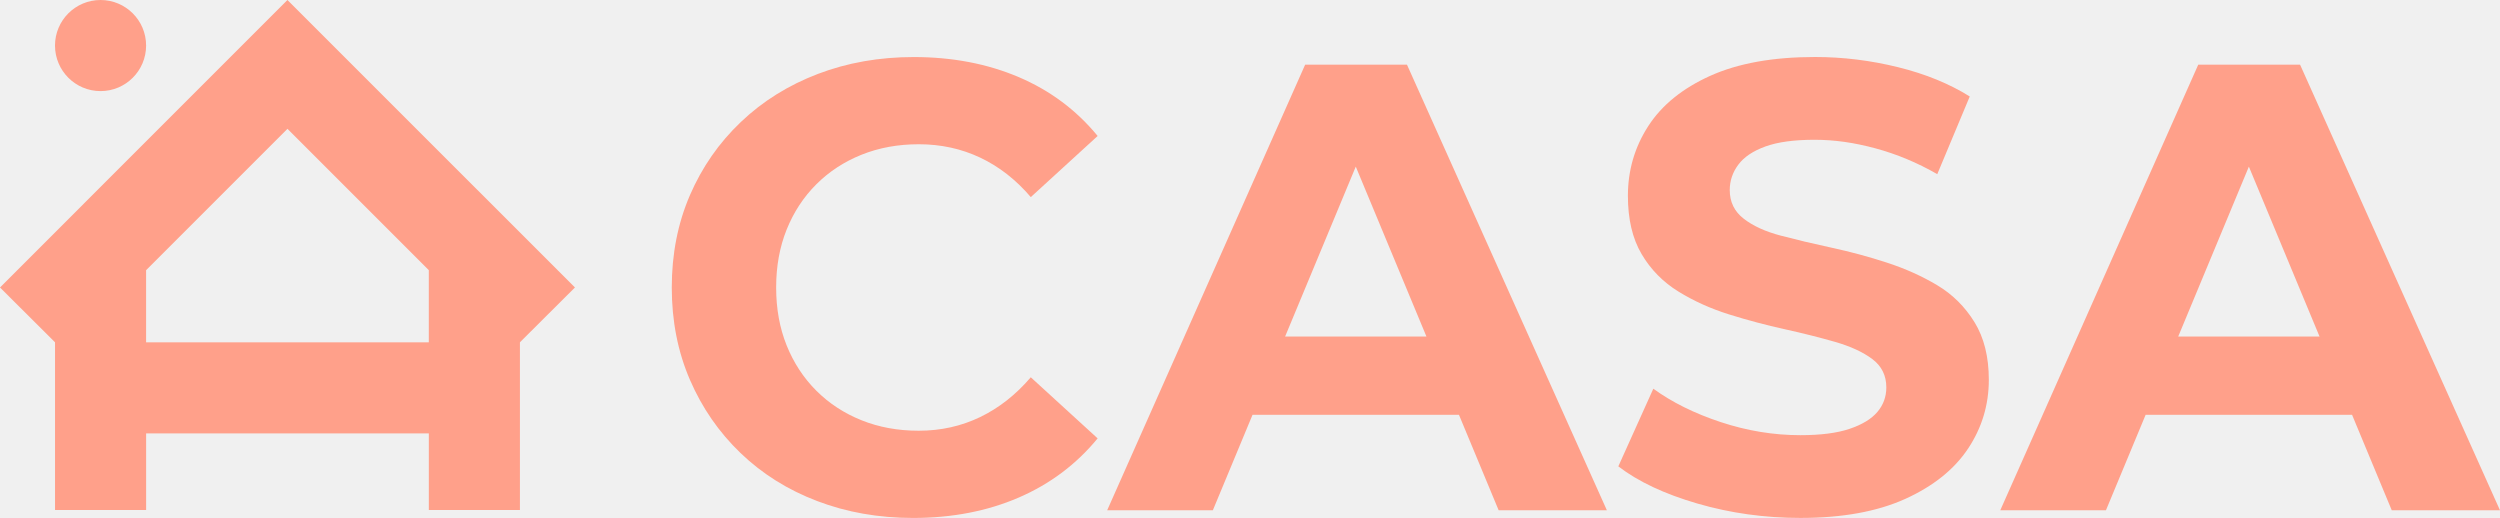
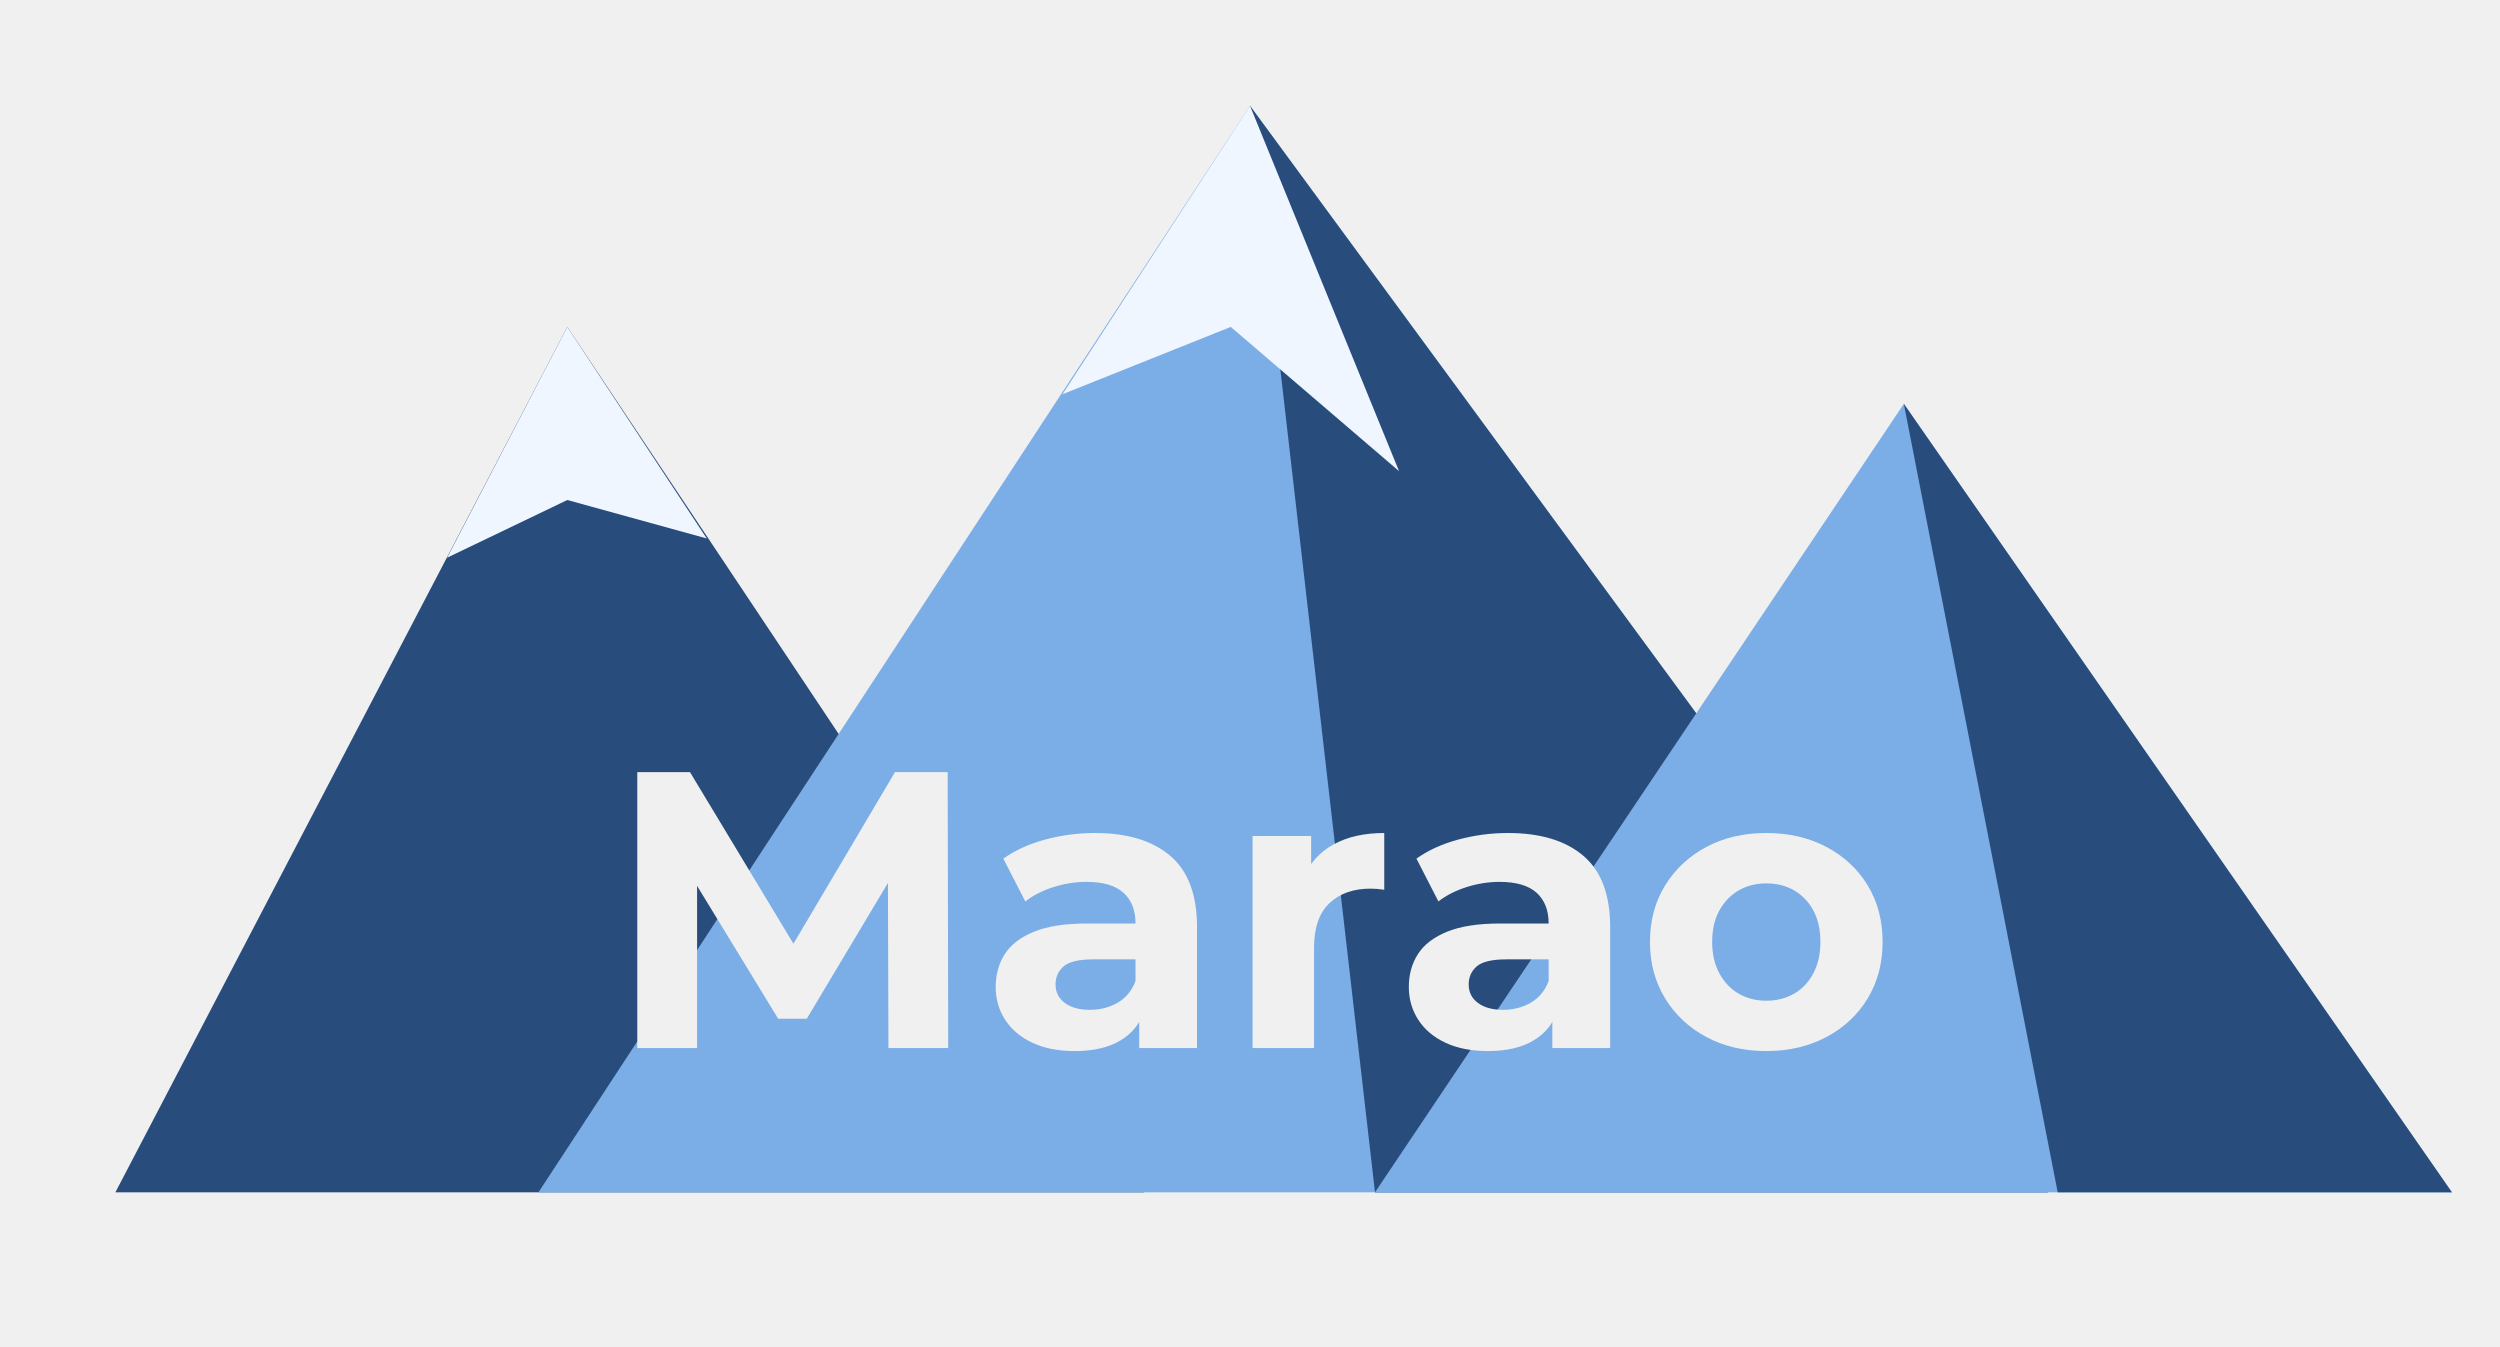
- <svg xmlns="http://www.w3.org/2000/svg" id="Layer_1" data-name="Layer 1" width="1000" height="207.16" viewBox="0 0 1000 207.16">
+ <svg xmlns="http://www.w3.org/2000/svg" viewBox="0 0 520 280">
  <defs>
-     <style>
-       .cls-1 {
-         fill: #ffa08a;
-         stroke-width: 0px;
-       }
-     </style>
+     <mask id="wordmark" maskUnits="userSpaceOnUse" x="0" y="0" width="520" height="280">
+       <rect width="520" height="280" fill="white" />
+       <path fill="black" d="M132.556 218.0V160.6H143.516L167.96 201.142H162.169L186.156 160.6H197.116L197.23 218.0H184.796L184.681 179.746H187.024L167.813 211.894H161.858L142.239 179.746H144.991V218.0Z" />
+       <path fill="black" d="M236.956 218.0V209.403L236.188 207.469V192.084Q236.188 187.963 233.685 185.696Q231.181 183.43 225.978 183.43Q222.499 183.43 219.086 184.522Q215.673 185.613 213.261 187.5L208.693 178.597Q212.332 175.989 217.406 174.628Q222.479 173.266 227.727 173.266Q237.854 173.266 243.418 178.012Q248.981 182.757 248.981 192.803V218.0ZM223.553 218.622Q218.406 218.622 214.716 216.885Q211.026 215.147 209.066 212.114Q207.105 209.08 207.105 205.276Q207.105 201.375 209.023 198.415Q210.94 195.456 215.12 193.774Q219.299 192.092 226.022 192.092H237.696V199.546H227.44Q222.905 199.546 221.23 201.008Q219.556 202.471 219.556 204.753Q219.556 207.152 221.462 208.597Q223.369 210.043 226.705 210.043Q229.927 210.043 232.491 208.548Q235.055 207.053 236.188 204.047L238.121 209.987Q236.758 214.197 233.067 216.409Q229.375 218.622 223.553 218.622Z" />
+       <path fill="black" d="M260.53 218.0V173.888H272.717V186.379L271.035 182.773Q272.986 178.069 277.323 175.667Q281.659 173.266 287.924 173.266V185.065Q287.09 184.95 286.419 184.893Q285.748 184.836 285.061 184.836Q279.741 184.836 276.532 187.85Q273.322 190.864 273.322 197.183V218.0Z" />
+       <path fill="black" d="M322.887 218.0V209.403L322.119 207.469V192.084Q322.119 187.963 319.615 185.696Q317.111 183.43 311.909 183.43Q308.429 183.43 305.017 184.522Q301.604 185.613 299.192 187.5L294.624 178.597Q298.263 175.989 303.336 174.628Q308.41 173.266 313.658 173.266Q323.785 173.266 329.348 178.012Q334.912 182.757 334.912 192.803V218.0ZM309.484 218.622Q304.336 218.622 300.646 216.885Q296.956 215.147 294.996 212.114Q293.036 209.08 293.036 205.276Q293.036 201.375 294.953 198.415Q296.87 195.456 301.05 193.774Q305.23 192.092 311.953 192.092H323.626V199.546H313.371Q308.836 199.546 307.161 201.008Q305.486 202.471 305.486 204.753Q305.486 207.152 307.393 208.597Q309.299 210.043 312.636 210.043Q315.858 210.043 318.421 208.548Q320.985 207.053 322.119 204.047L324.052 209.987Q322.689 214.197 318.997 216.409Q315.306 218.622 309.484 218.622Z" />
+       <path fill="black" d="M367.388 218.622Q360.377 218.622 354.924 215.703Q349.471 212.785 346.331 207.651Q343.192 202.517 343.192 195.919Q343.192 189.27 346.341 184.169Q349.489 179.067 354.922 176.166Q360.355 173.266 367.388 173.266Q374.42 173.266 379.897 176.163Q385.374 179.06 388.479 184.157Q391.583 189.253 391.583 195.92Q391.583 202.536 388.485 207.66Q385.387 212.785 379.891 215.703Q374.396 218.622 367.388 218.622ZM367.388 208.148Q370.625 208.148 373.156 206.694Q375.686 205.24 377.165 202.464Q378.644 199.688 378.644 195.922Q378.644 192.085 377.165 189.367Q375.686 186.648 373.156 185.194Q370.625 183.74 367.412 183.74Q364.2 183.74 361.669 185.194Q359.138 186.648 357.635 189.367Q356.131 192.085 356.131 195.922Q356.131 199.688 357.635 202.464Q359.138 205.24 361.666 206.694Q364.193 208.148 367.388 208.148Z" />
+     </mask>
  </defs>
-   <path class="cls-1" d="m326.51,73.74c5.09-5.09,11.12-9.04,18.08-11.84,6.96-2.8,14.6-4.2,22.92-4.2,8.82,0,17.02,1.78,24.57,5.35,7.55,3.57,14.3,8.83,20.24,15.79l26.74-24.45c-8.49-10.35-19.01-18.2-31.57-23.55-12.57-5.35-26.57-8.02-42.02-8.02-13.75,0-26.53,2.25-38.32,6.75-11.8,4.5-22.07,10.91-30.81,19.23-8.75,8.32-15.53,18.08-20.37,29.28-4.84,11.2-7.26,23.51-7.26,36.92s2.42,25.72,7.26,36.92c4.84,11.21,11.59,20.97,20.24,29.29,8.66,8.32,18.88,14.73,30.68,19.22,11.8,4.49,24.57,6.75,38.32,6.75,15.62,0,29.7-2.72,42.27-8.15,12.56-5.43,23.08-13.33,31.57-23.68l-26.74-24.44c-5.94,6.96-12.69,12.26-20.24,15.91-7.56,3.65-15.75,5.47-24.57,5.47-8.32,0-15.96-1.4-22.92-4.2-6.96-2.8-12.99-6.75-18.08-11.84-5.09-5.1-9.04-11.12-11.84-18.08-2.8-6.96-4.2-14.68-4.2-23.17s1.4-16.21,4.2-23.17c2.8-6.96,6.75-12.99,11.84-18.08Z" />
-   <path class="cls-1" d="m522.06,25.87l-79.19,178.24h42.27l15.88-38.2h82.56l15.88,38.2h43.29l-79.96-178.24s-40.74,0-40.74,0Zm-8.01,108.73l28.26-67.95,28.26,67.95h-56.51Z" />
-   <path class="cls-1" d="m774.91,114.1c-6.11-3.65-12.82-6.66-20.12-9.04-7.3-2.38-14.69-4.37-22.15-5.98-7.47-1.61-14.26-3.23-20.37-4.84s-11.04-3.86-14.77-6.75c-3.74-2.88-5.6-6.7-5.6-11.46,0-3.73,1.15-7.13,3.44-10.18,2.29-3.06,5.89-5.47,10.82-7.26,4.92-1.78,11.46-2.68,19.61-2.68s15.96,1.15,24.44,3.44c8.49,2.29,16.72,5.73,24.7,10.31l12.99-31.07c-8.15-5.1-17.7-9-28.65-11.71-10.95-2.71-22.03-4.08-33.23-4.08-16.8,0-30.77,2.51-41.88,7.51-11.12,5.01-19.4,11.71-24.83,20.12-5.43,8.4-8.15,17.7-8.15,27.88,0,9.34,1.82,17.11,5.47,23.3,3.65,6.2,8.57,11.21,14.77,15.03,6.2,3.82,12.99,6.87,20.37,9.17s14.72,4.25,22.03,5.86c7.3,1.61,14.04,3.31,20.24,5.09,6.19,1.78,11.16,4.08,14.89,6.87,3.73,2.8,5.6,6.58,5.6,11.33,0,3.74-1.19,7-3.57,9.81-2.38,2.8-6.07,5.05-11.08,6.75-5.01,1.7-11.59,2.55-19.73,2.55-10.69,0-21.3-1.74-31.83-5.22-10.53-3.48-19.52-7.94-26.99-13.37l-14,31.07c7.98,6.11,18.54,11.07,31.7,14.89,13.15,3.82,26.86,5.73,41.12,5.73,16.81,0,30.81-2.55,42.02-7.64,11.2-5.1,19.56-11.8,25.08-20.12,5.52-8.32,8.28-17.48,8.28-27.5,0-9.17-1.91-16.84-5.73-23.04-3.82-6.2-8.79-11.12-14.9-14.77h0Z" />
-   <path class="cls-1" d="m920.04,25.87h-40.74l-79.19,178.24h42.27l15.88-38.2h82.56l15.88,38.2h43.29s-79.96-178.24-79.96-178.24Zm-48.75,108.73l28.26-67.95,28.26,67.95h-56.51Z" />
-   <path class="cls-1" d="m114.98,0L0,114.99l22.01,21.93v67.09h36.44v-30.65h113.08v30.65h36.44v-67.09l22.01-21.93L114.98,0Zm56.54,136.92H58.44v-28.85l56.54-56.54,56.54,56.54v28.85h0Z" />
-   <circle class="cls-1" cx="40.22" cy="18.22" r="18.22" />
+   <g mask="url(#wordmark)">
+     <path fill="#284D7D" d="M24 248 118 68 238 248Z" />
+     <path fill="#7BADE6" d="M112 248 260 22 426 248Z" />
+     <path fill="#284D7D" d="m260 22 166 226H286Z" />
+     <path fill="#7BADE6" d="M286 248 396 84 510 248Z" />
+     <path fill="#284D7D" d="m396 84 114 164h-82Z" />
+     <path fill="#EFF6FF" d="m260 22-39 60 35-14 35 30Z" />
+     <path fill="#EFF6FF" d="m118 68-25 48 25-12 29 8Z" />
+   </g>
</svg>
